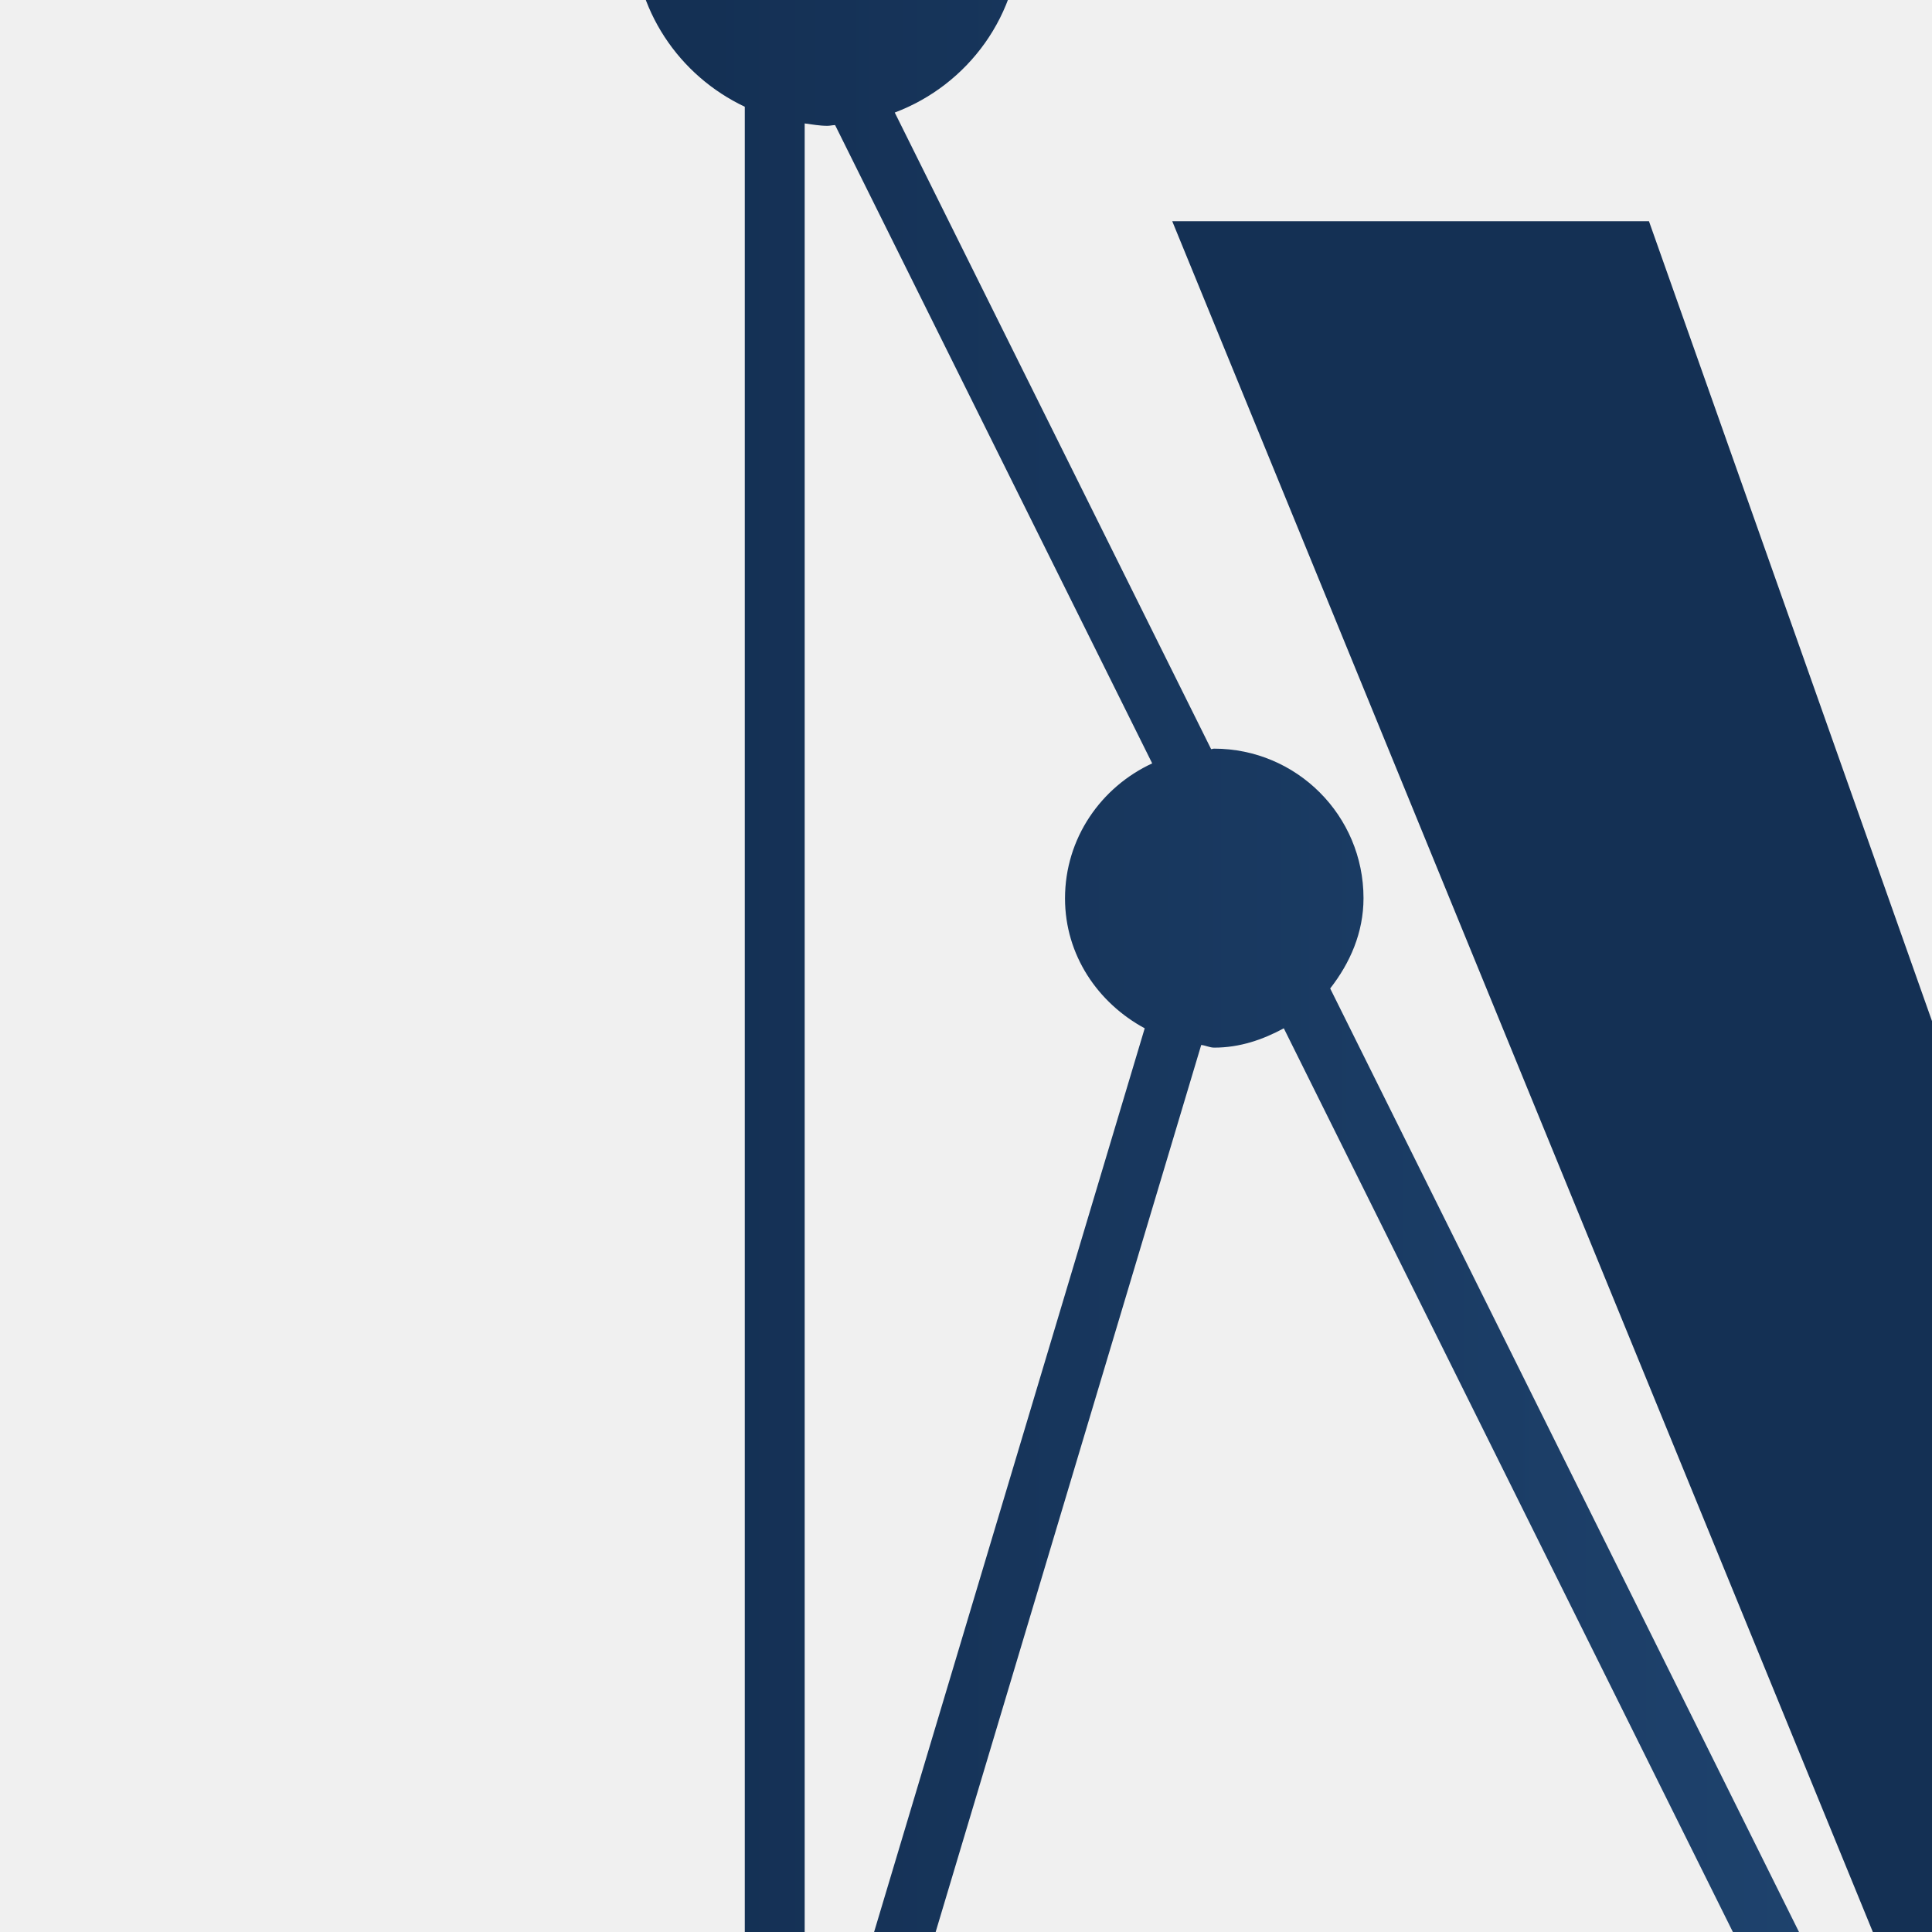
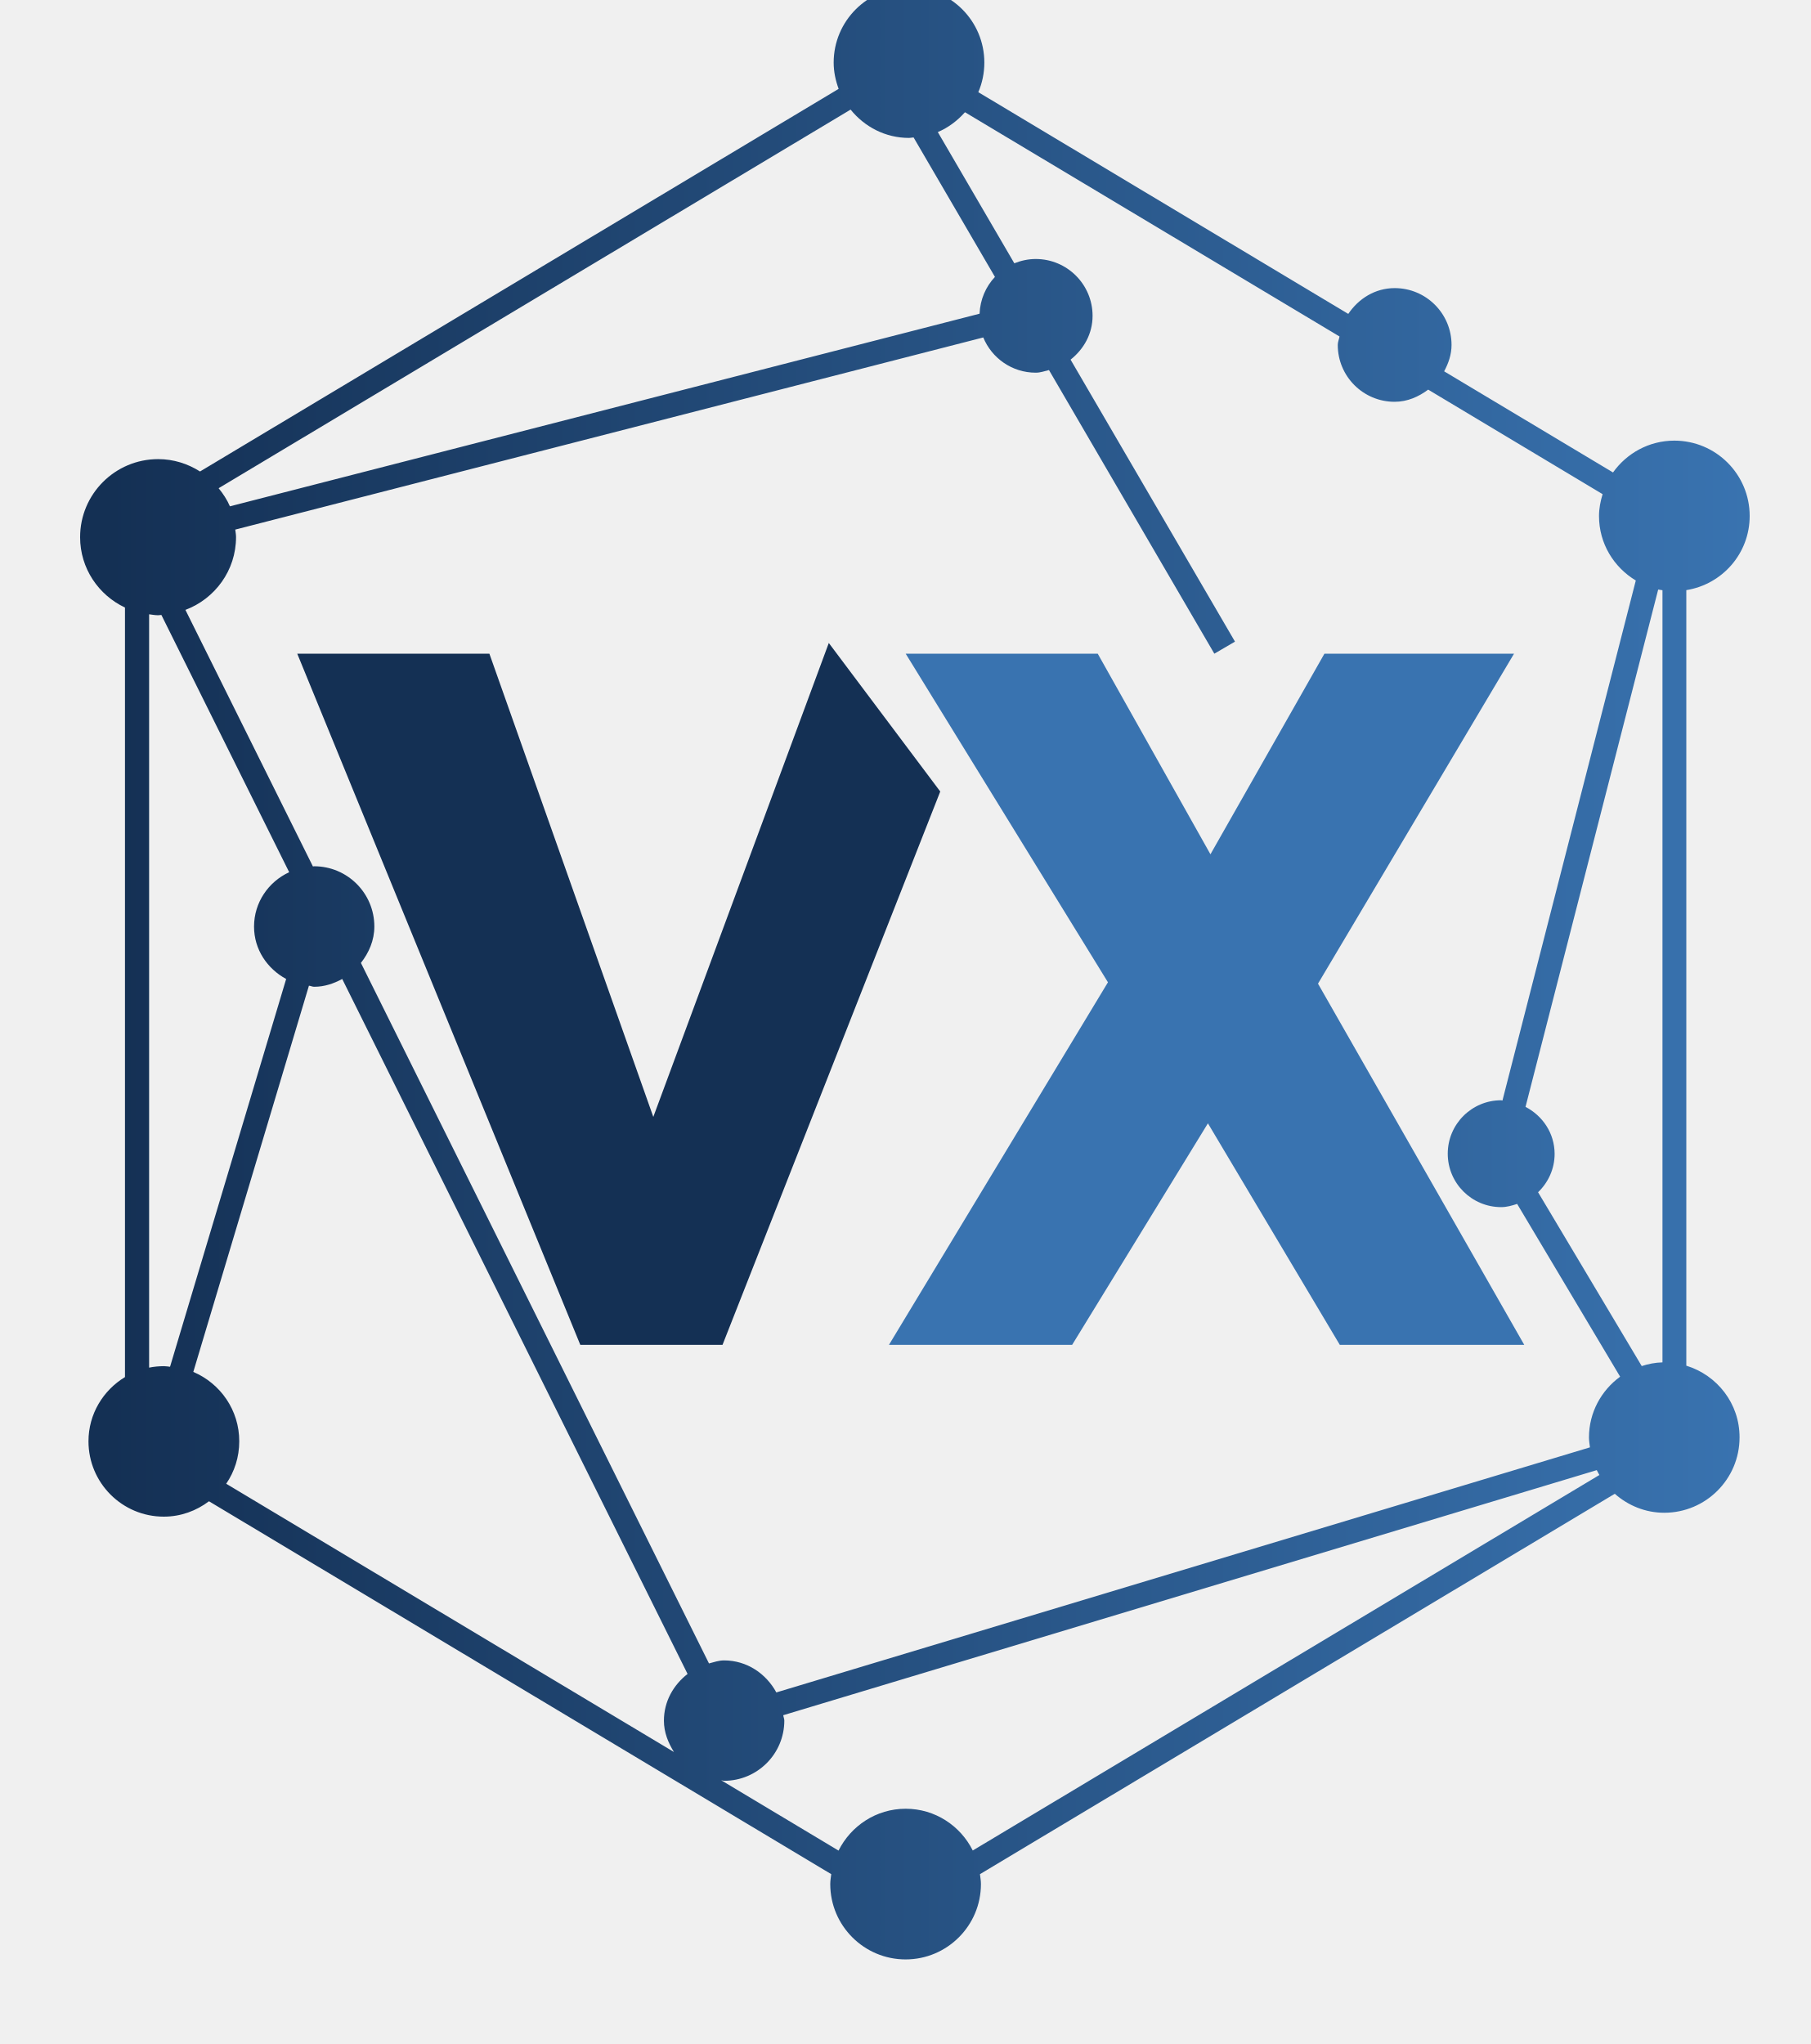
- <svg xmlns="http://www.w3.org/2000/svg" version="1.1" id="Layer_1" x="0px" y="0px" viewBox="68 138 80 80" xml:space="preserve">
+ <svg xmlns="http://www.w3.org/2000/svg" version="1.1" id="Layer_1" x="0px" y="0px" viewBox="86 80 186 210" xml:space="preserve">
  <style type="text/css">
	.st0{fill:url(#SVGID_1_);}
	.st1{fill:#143054;}
	.st2{fill:#3973B0;}
	.st3{fill:#FFFFFF;}
	.st4{fill:url(#SVGID_00000029757501003922454070000000617428461171124608_);}
	.st5{fill:url(#SVGID_00000155857793111498133990000010981348486637768578_);}
	.st6{fill:url(#SVGID_00000183927804065896624080000014494909308691552697_);}
	.st7{fill:url(#SVGID_00000136404114887311947930000017539234560387064972_);}
	.st8{fill:url(#SVGID_00000154425134118723758630000011644224084086907785_);}
	.st9{fill:url(#SVGID_00000088813436131995041640000012680366912671881652_);}
	.st10{fill:url(#SVGID_00000139995957108964531000000013206524551177956003_);}
	.st11{fill:url(#SVGID_00000106121641755727673780000002338580711397784757_);}
</style>
  <g>
    <linearGradient id="SVGID_1_" gradientUnits="userSpaceOnUse" x1="94.24" y1="180" x2="265.76" y2="180">
      <stop offset="0.017" style="stop-color:#143054" />
      <stop offset="1" style="stop-color:#3973B0" />
    </linearGradient>
    <path class="st0" d="M259.25,220.31v-79.68c3.69-0.59,6.51-3.76,6.51-7.62c0-4.27-3.46-7.74-7.74-7.74c-2.6,0-4.9,1.3-6.3,3.27   l-17.35-10.39c0.44-0.82,0.76-1.72,0.76-2.71c0-3.23-2.62-5.84-5.84-5.84c-2.02,0-3.72,1.09-4.77,2.65l-38.01-22.78   c0.4-0.93,0.62-1.96,0.62-3.04c0-4.27-3.46-7.74-7.74-7.74c-4.27,0-7.74,3.47-7.74,7.74c0,0.95,0.2,1.85,0.51,2.7l-65.61,39.31   c-1.24-0.79-2.71-1.27-4.3-1.27c-4.43,0-8.02,3.59-8.02,8.02c0,3.21,1.9,5.95,4.61,7.23v79.06c-2.24,1.36-3.75,3.79-3.75,6.6   c0,4.27,3.46,7.74,7.74,7.74c1.75,0,3.34-0.6,4.64-1.58l63.93,38.31c-0.04,0.34-0.1,0.67-0.1,1.02c0,4.27,3.47,7.74,7.74,7.74   c4.27,0,7.74-3.47,7.74-7.74c0-0.35-0.06-0.68-0.1-1.02l65.22-39.08c1.36,1.2,3.13,1.95,5.08,1.95c4.27,0,7.74-3.46,7.74-7.74   C264.73,224.19,262.41,221.28,259.25,220.31z M242.73,193.72l13.63-53.15c0.14,0.03,0.29,0.04,0.44,0.07v79.33   c-0.75,0.02-1.46,0.16-2.13,0.38l-10.65-17.86c1.04-1,1.7-2.39,1.7-3.95C245.71,196.41,244.48,194.63,242.73,193.72z    M223.62,114.57c-0.05,0.29-0.18,0.56-0.18,0.87c0,3.23,2.62,5.84,5.84,5.84c1.32,0,2.47-0.52,3.45-1.25l17.92,10.74   c-0.22,0.72-0.37,1.46-0.37,2.25c0,2.82,1.52,5.26,3.78,6.62l-13.7,53.43c-0.05,0-0.09-0.03-0.13-0.03c-3.03,0-5.49,2.46-5.49,5.49   c0,3.03,2.46,5.49,5.49,5.49c0.58,0,1.12-0.16,1.64-0.33l10.58,17.75c-1.93,1.41-3.2,3.67-3.2,6.24c0,0.35,0.06,0.68,0.1,1.02   l-83.59,25.18c-1.05-1.93-3.02-3.29-5.37-3.29c-0.55,0-1.04,0.18-1.55,0.31l-35.76-71.97c0.82-1.05,1.38-2.31,1.38-3.74   c0-3.42-2.77-6.19-6.19-6.19c-0.04,0-0.08,0.02-0.12,0.02l-13.1-26.36c3.03-1.14,5.2-4.05,5.2-7.48c0-0.26-0.05-0.51-0.08-0.77   l76.85-19.74c0.87,2.12,2.95,3.62,5.39,3.62c0.48,0,0.91-0.16,1.36-0.27l16.99,29.14l2.12-1.24l-16.89-28.97   c1.35-1.07,2.26-2.65,2.26-4.5c0-3.23-2.62-5.84-5.84-5.84c-0.78,0-1.52,0.17-2.2,0.44l-7.86-13.48c1.08-0.46,2.02-1.17,2.79-2.04   L223.62,114.57z M105.86,220.95l11.88-39.68c0.19,0.02,0.35,0.11,0.54,0.11c1.06,0,2.01-0.33,2.88-0.8l35.48,71.4   c-1.45,1.13-2.43,2.82-2.43,4.8c0,1.21,0.44,2.27,1.03,3.22l-46-27.56c0.85-1.24,1.34-2.74,1.34-4.35   C110.59,224.88,108.64,222.13,105.86,220.95z M179.39,94.17c0.16,0,0.31-0.04,0.47-0.05l8.36,14.33c-0.94,1-1.52,2.32-1.58,3.78   l-77.02,19.79c-0.29-0.68-0.7-1.3-1.16-1.86l64.93-38.9C174.81,93.02,176.95,94.17,179.39,94.17z M101.31,143.11   c0.31,0.04,0.62,0.1,0.95,0.1c0.11,0,0.21-0.03,0.32-0.03l13.13,26.43c-2.12,0.98-3.61,3.1-3.61,5.59c0,2.35,1.36,4.33,3.3,5.38   l-11.93,39.84c-0.21-0.02-0.41-0.06-0.62-0.06c-0.53,0-1.04,0.05-1.53,0.15V143.11z M179.05,265.83c-3.03,0-5.63,1.76-6.9,4.3   l-12.06-7.23c0.11,0.01,0.2,0.06,0.3,0.06c3.42,0,6.19-2.77,6.19-6.19c0-0.19-0.09-0.36-0.11-0.55l83.58-25.18   c0.08,0.17,0.18,0.34,0.27,0.5l-64.38,38.58C184.68,267.59,182.08,265.83,179.05,265.83z" />
    <polygon class="st1" points="136.28,147.16 116.54,147.16 145.62,218.17 160.23,218.17 182.6,161.32 171.15,146.06 153.12,194.75     " />
    <polygon class="st2" points="179.05,147.16 198.78,147.16 210.36,167.77 222.07,147.16 241.55,147.16 221.41,181.06 242.6,218.17    223.65,218.17 210.1,195.41 196.15,218.17 177.33,218.17 199.83,180.92  " />
  </g>
</svg>
